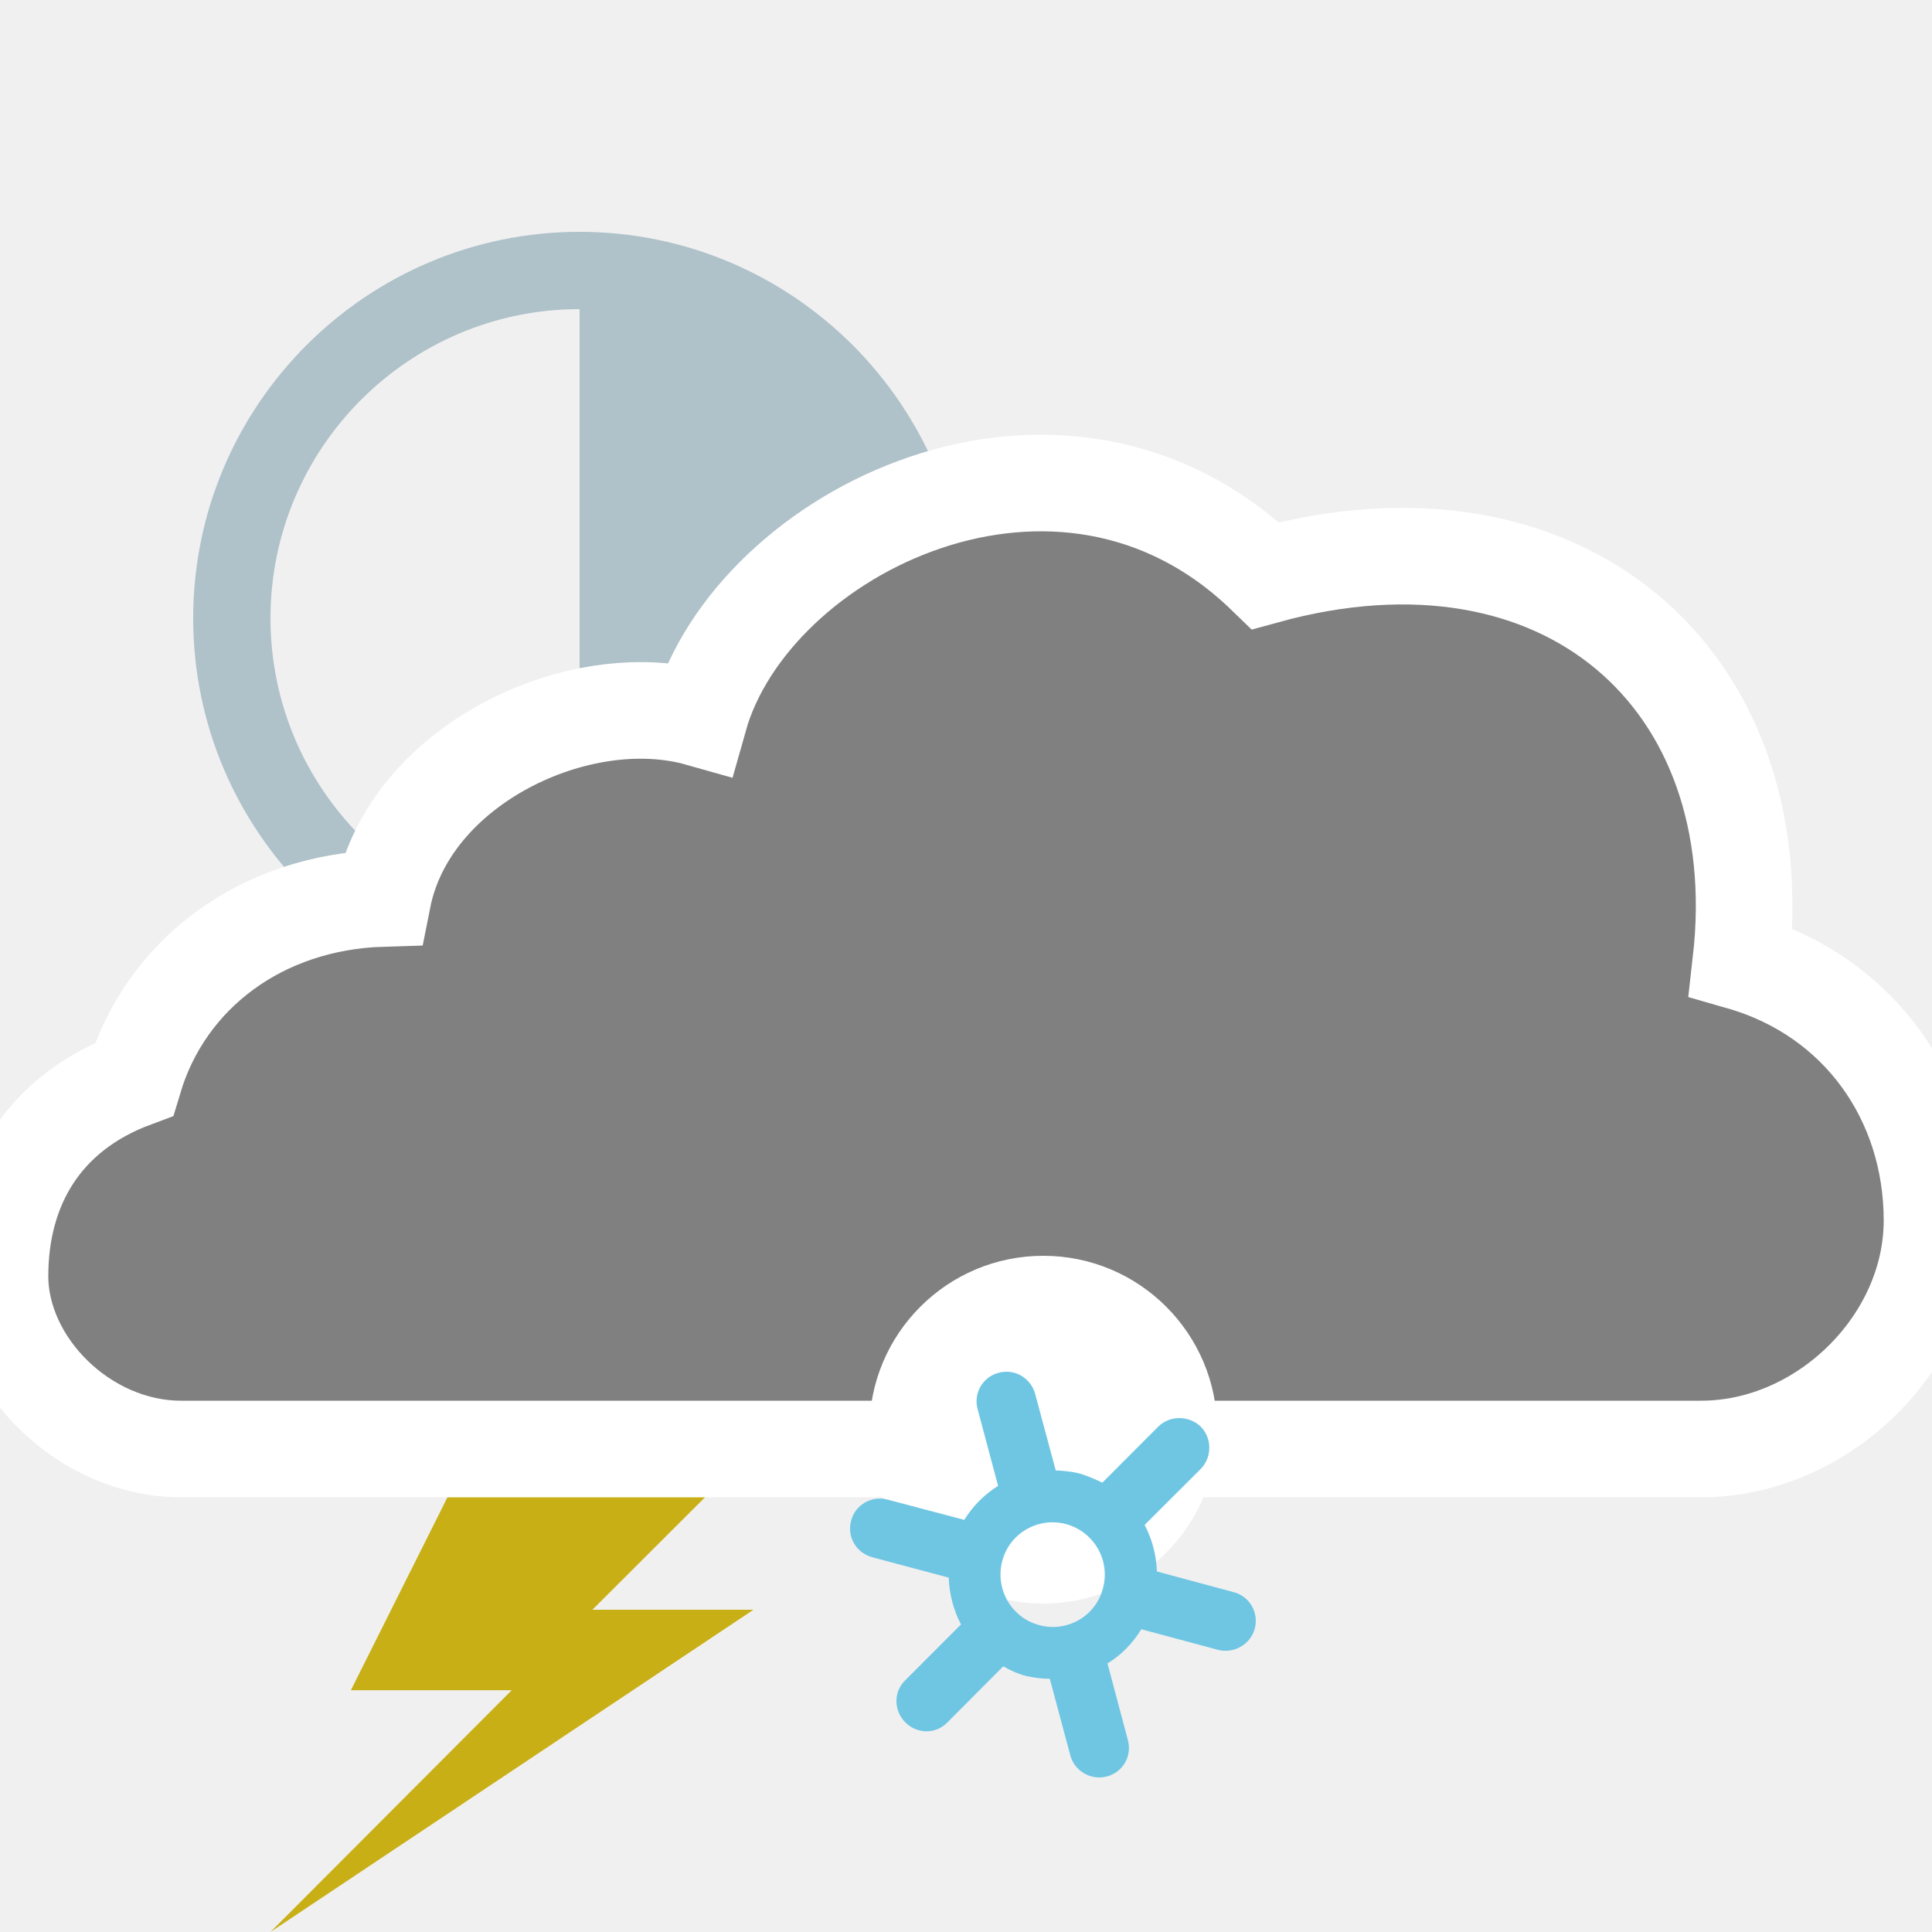
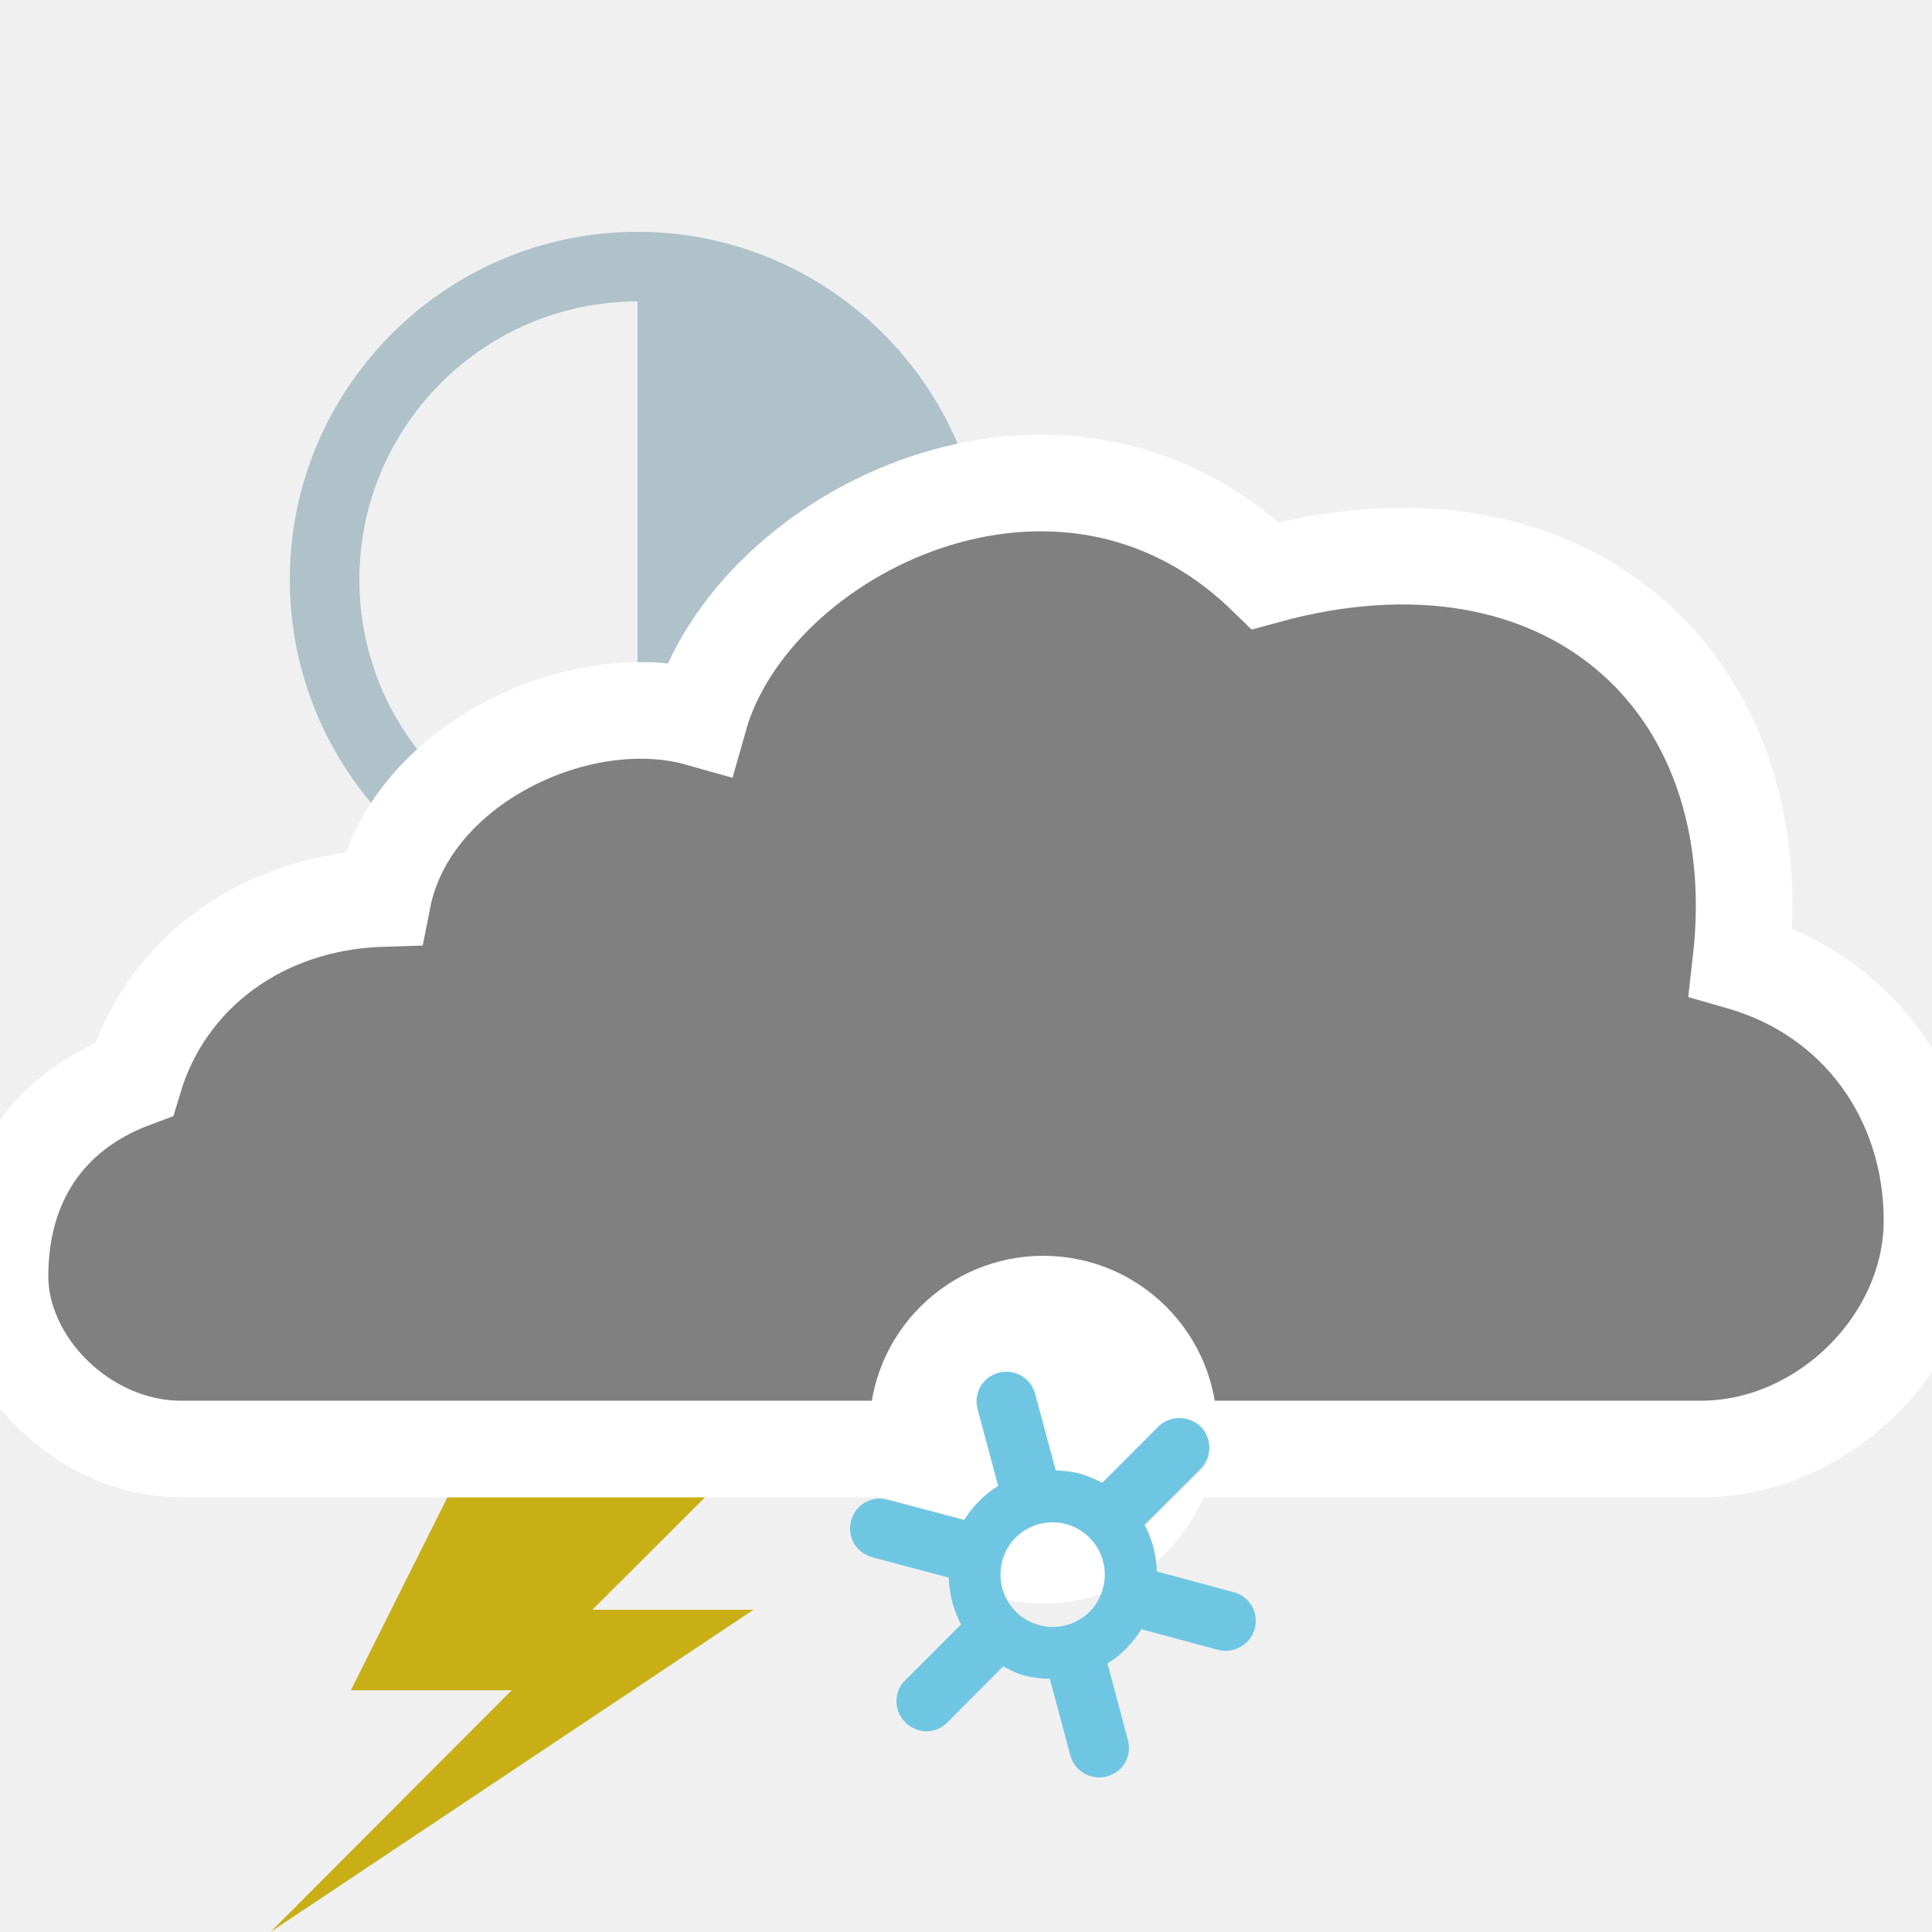
<svg xmlns="http://www.w3.org/2000/svg" version="1.1" x="0px" y="0px" width="100px" height="100px" viewBox="0 0 100 100" enable-background="new 0 0 100 100" xml:space="preserve">
  <g id="snow_shower_thunder">
-     <path id="night-3_8_" fill="#AFC1C9" d="M30,12c-11.027,0-20,8.973-20,20s8.973,20,20,20s20-8.973,20-20S41.027,12,30,12z M30,48   c-8.824,0-16-7.176-16-16s7.176-16,16-16V48z" />
+     <path id="night-3_8_" fill="#AFC1C9" d="M33,12c-9.926,0-18,8.074-18,18s8.074,18,18,18s18-8.074,18-18S42.926,12,33,12z    M33,44.398c-7.941,0-14.398-6.457-14.398-14.398S25.059,15.602,33,15.602V44.398z" />
    <path fill="#C9AF16" d="M24.412,75l-6.25,12.484h8.326L14,100l25-16.68h-8.338L38.994,75H24.412z" />
    <path id="cloud_91_" fill="#808080" stroke="#FFFFFF" stroke-width="5" stroke-miterlimit="10" d="M9.377,75   C4.357,75,0,70.609,0,66.051c0-4.613,2.23-8.439,6.938-10.191c1.625-5.422,6.562-9.172,12.875-9.359   C21.188,39.562,30,35.422,36.188,37.172c2.727-9.688,18.748-17.625,29.312-7.375c15.438-4.25,26.271,5.37,24.607,19.992   C96.209,51.542,100,56.901,100,63.172C100,69.466,94.355,75,88.053,75H9.377z" />
    <g>
      <circle fill="#FFFFFF" cx="54" cy="74" r="9" />
      <path fill="#6FC6E3" d="M59.949,73.844l-2.893,2.899c-0.379-0.183-0.76-0.351-1.184-0.477c-0.41-0.1-0.816-0.142-1.227-0.157    l-1.068-3.97c-0.225-0.817-1.068-1.311-1.887-1.085c-0.816,0.21-1.322,1.053-1.086,1.893l1.057,3.96    c-0.709,0.445-1.307,1.048-1.752,1.761l-3.963-1.048c-0.822-0.226-1.678,0.268-1.887,1.074c-0.242,0.848,0.26,1.684,1.09,1.909    l3.957,1.055c0.029,0.845,0.246,1.683,0.635,2.423l-2.893,2.896c-0.605,0.591-0.594,1.567,0.014,2.176    c0.604,0.603,1.576,0.62,2.174,0l2.893-2.905c0.367,0.216,0.756,0.39,1.17,0.498c0.43,0.096,0.83,0.147,1.238,0.147l1.064,3.97    c0.219,0.818,1.078,1.305,1.895,1.086c0.832-0.226,1.309-1.057,1.082-1.888L57.324,86.1c0.719-0.44,1.316-1.053,1.748-1.771    l3.982,1.069c0.816,0.205,1.676-0.283,1.893-1.1c0.219-0.83-0.266-1.675-1.096-1.89l-3.971-1.069    c-0.029-0.845-0.24-1.663-0.635-2.409l2.895-2.888c0.604-0.608,0.604-1.595,0.012-2.198    C61.535,73.252,60.543,73.252,59.949,73.844z M57.086,82.215c-0.367,1.436-1.859,2.296-3.297,1.899    c-1.443-0.38-2.293-1.873-1.914-3.312c0.381-1.452,1.859-2.297,3.307-1.915C56.621,79.282,57.486,80.761,57.086,82.215z" />
    </g>
  </g>
  <g id="sleet_shower_thunder">
</g>
  <g id="rain_shower_thunder">
</g>
  <g id="clouds">
</g>
  <g id="snow_shower">
</g>
  <g id="sleet_shower">
</g>
  <g id="rain_shower">
</g>
  <g id="partly_cloudy">
</g>
  <g id="fair">
</g>
  <g id="clear">
</g>
</svg>
